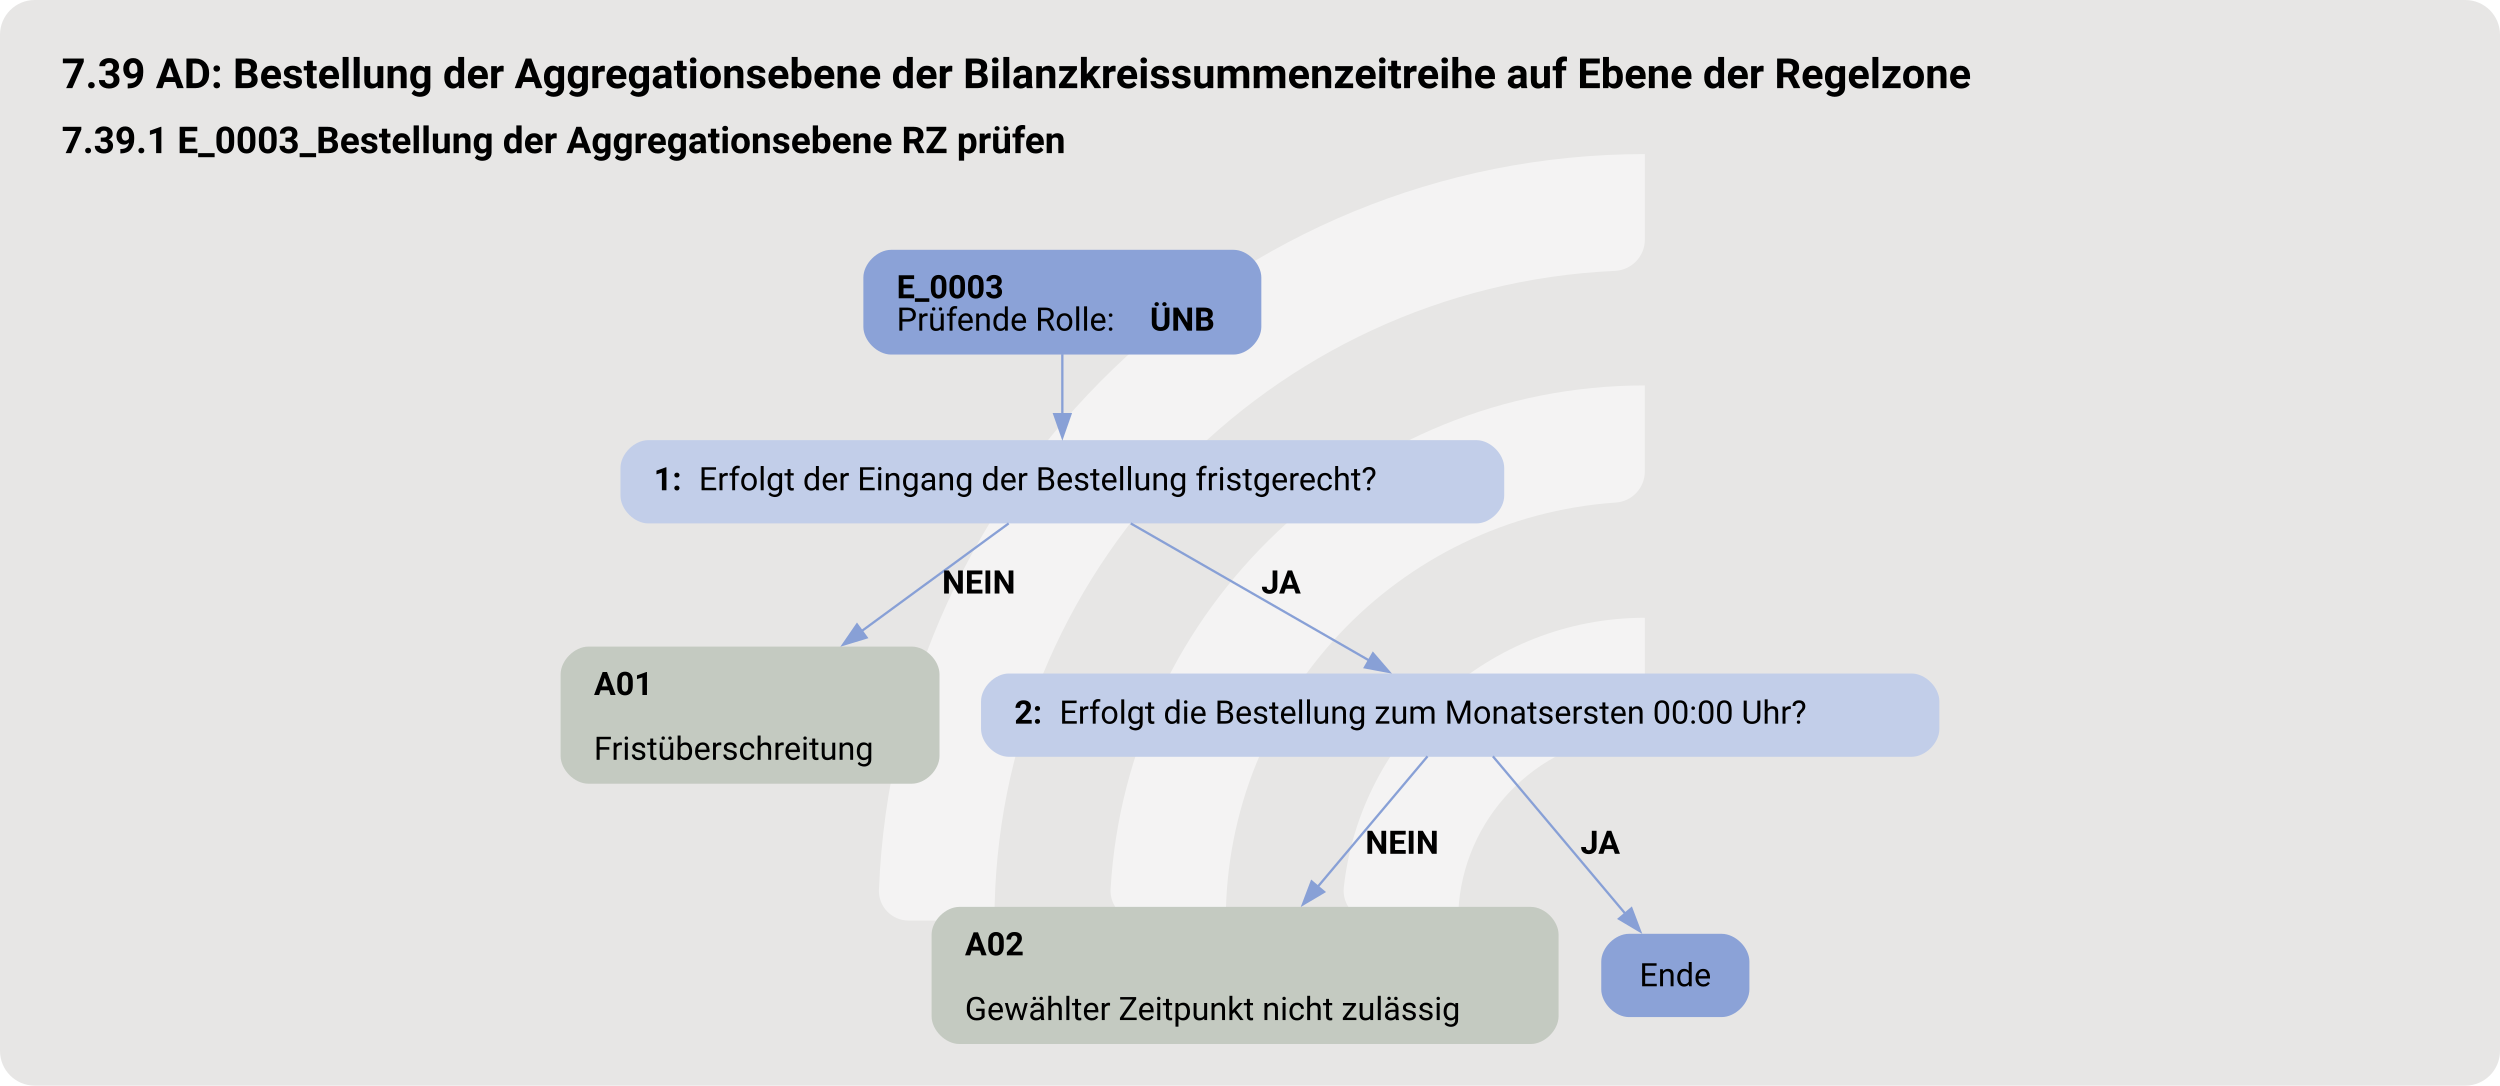
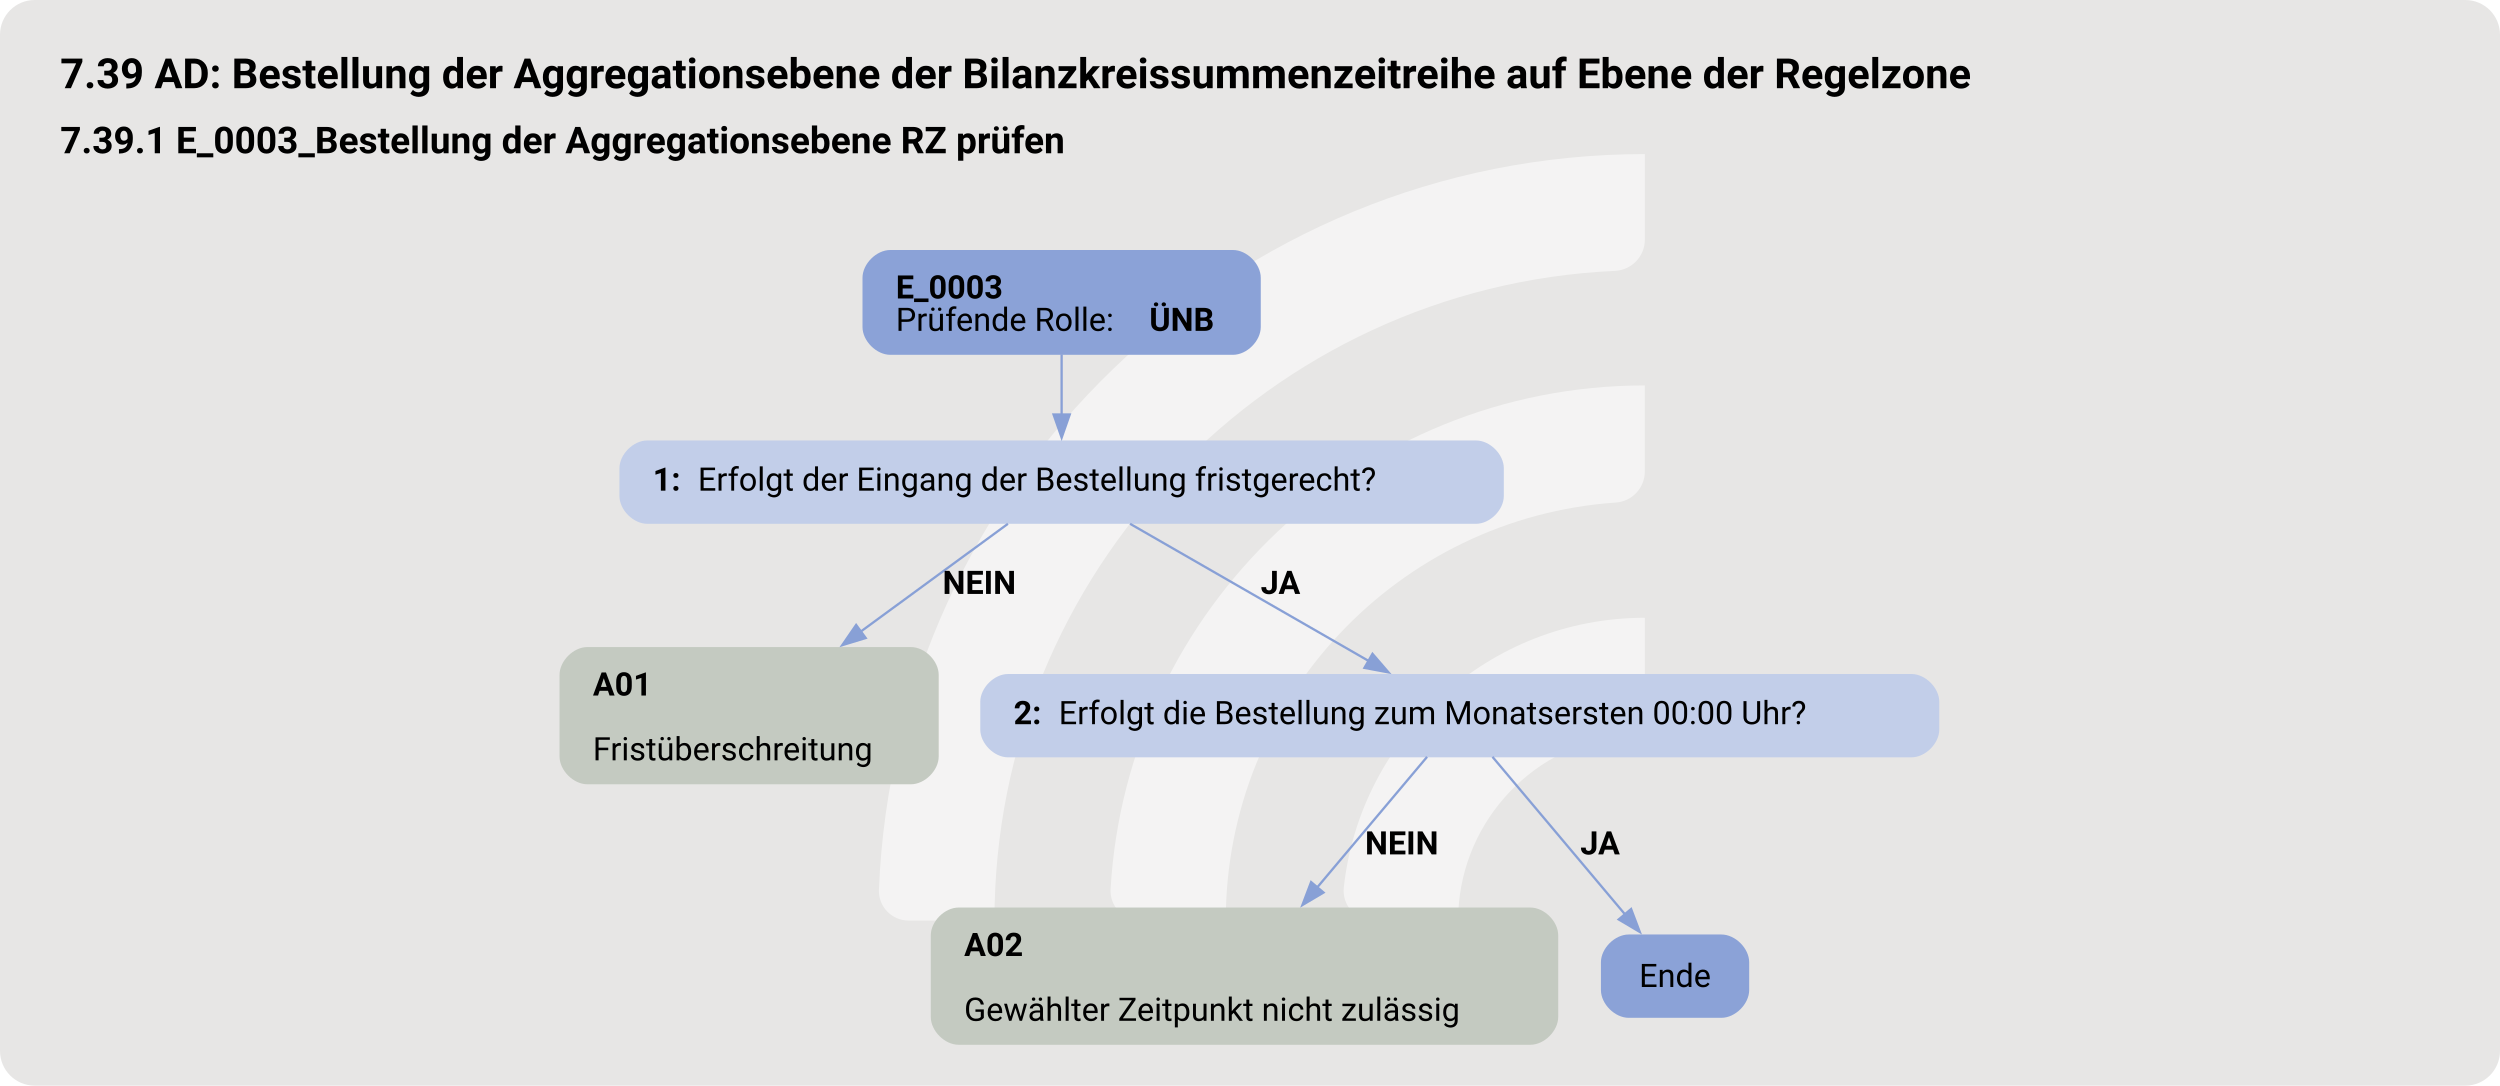
<svg xmlns="http://www.w3.org/2000/svg" version="1.1" width="1440.0px" viewBox="0 0 1440.0 625.333" height="625.333px">
  <g>
    <svg version="1.1" width="1440.0px" viewBox="0 0 1440.0 625.333" height="625.333px">
      <rect fill="#e7e6e5" x="0" y="0" width="1440.0" height="625.333" rx="20" ry="20" />
      <g>
        <g transform="translate(464.9887, 62.53333) scale(1 1) translate(0, 0) scale(0.8805031 0.8805031) ">
          <defs>
            <style>.cls-1{fill:#ffffff88;}</style>
          </defs>
          <path class="cls-1" d="M122.44,531.2h-56.1c-11,0-19.9-9.12-19.46-20.11C57.47,243.89,278.15,29.78,547.91,29.78v56.02c0,10.98-8.69,19.89-19.66,20.39-225.51,10.31-405.8,197-405.8,425Z" />
          <path class="cls-1" d="M273.78,531.2h-55.93c-11.23,0-20.09-9.48-19.43-20.69,10.74-183.44,163.39-329.39,349.48-329.39v56.26c0,10.71-8.27,19.62-18.96,20.35-142.35,9.77-255.17,128.69-255.17,273.46Z" />
          <path class="cls-1" d="M425.77,531.2h-55.45c-11.65,0-20.6-10.17-19.33-21.75,10.87-99.03,95.03-176.34,196.92-176.34v57.01c0,10.05-7.28,18.75-17.23,20.16-59.22,8.4-104.91,59.42-104.91,120.92Z" />
        </g>
-         <svg width="1080pt" height="469pt" viewBox="0.00 0.00 1079.50 469.34">
+         <svg width="1080pt" height="469pt" viewBox="0.00 0.00 1080.00 469.00">
          <g id="graph0" class="graph" transform="scale(1 1) rotate(0) translate(18 451.34)">
-             <text text-anchor="start" x="8" y="-413.24" font-family="Roboto, sans-serif" font-weight="bold" font-size="18.00">7.39 AD: Bestellung der Aggregationsebene der Bilanzkreissummenzeitreihe auf Ebene der Regelzone</text>
-             <text text-anchor="start" x="8" y="-385.14" font-family="Roboto, sans-serif" font-weight="bold" font-size="16.00">7.39.1 E_0003_Bestellung der Aggregationsebene RZ prüfen</text>
+             <text xml:space="preserve" text-anchor="start" x="8" y="-413.24" font-family="Roboto, sans-serif" font-weight="bold" font-size="18.00">7.39 AD: Bestellung der Aggregationsebene der Bilanzkreissummenzeitreihe auf Ebene der Regelzone</text>
+             <text xml:space="preserve" text-anchor="start" x="8" y="-385.14" font-family="Roboto, sans-serif" font-weight="bold" font-size="16.00">7.39.1 E_0003_Bestellung der Aggregationsebene RZ prüfen</text>
            <g id="node1" class="node">
              <path fill="#8ba2d7" stroke="black" stroke-width="0" d="M514.65,-343.34C514.65,-343.34 366.6,-343.34 366.6,-343.34 360.6,-343.34 354.6,-337.34 354.6,-331.34 354.6,-331.34 354.6,-310.06 354.6,-310.06 354.6,-304.06 360.6,-298.06 366.6,-298.06 366.6,-298.06 514.65,-298.06 514.65,-298.06 520.65,-298.06 526.65,-304.06 526.65,-310.06 526.65,-310.06 526.65,-331.34 526.65,-331.34 526.65,-337.34 520.65,-343.34 514.65,-343.34" />
-               <text text-anchor="start" x="369" y="-322.4" font-family="Roboto, sans-serif" font-weight="bold" font-size="14.00">E_0003</text>
-               <text text-anchor="start" x="369" y="-308.4" font-family="Roboto, sans-serif" font-size="14.00">Prüfende Rolle: </text>
-               <text text-anchor="start" x="478.5" y="-308.4" font-family="Roboto, sans-serif" font-weight="bold" font-size="14.00">ÜNB</text>
+               <text xml:space="preserve" text-anchor="start" x="369" y="-322.4" font-family="Roboto, sans-serif" font-weight="bold" font-size="14.00">E_0003</text>
+               <text xml:space="preserve" text-anchor="start" x="369" y="-308.4" font-family="Roboto, sans-serif" font-size="14.00">Prüfende Rolle: </text>
+               <text xml:space="preserve" text-anchor="start" x="478.5" y="-308.4" font-family="Roboto, sans-serif" font-weight="bold" font-size="14.00">ÜNB</text>
            </g>
            <g id="node2" class="node">
              <path fill="#c2cee9" stroke="black" stroke-width="0" d="M619.65,-261.06C619.65,-261.06 261.6,-261.06 261.6,-261.06 255.6,-261.06 249.6,-255.06 249.6,-249.06 249.6,-249.06 249.6,-237.06 249.6,-237.06 249.6,-231.06 255.6,-225.06 261.6,-225.06 261.6,-225.06 619.65,-225.06 619.65,-225.06 625.65,-225.06 631.65,-231.06 631.65,-237.06 631.65,-237.06 631.65,-249.06 631.65,-249.06 631.65,-255.06 625.65,-261.06 619.65,-261.06" />
-               <text text-anchor="start" x="264" y="-239.38" font-family="Roboto, sans-serif" font-weight="bold" font-size="14.00">1: </text>
-               <text text-anchor="start" x="283.5" y="-239.38" font-family="Roboto, sans-serif" font-size="14.00">Erfolgt der Eingang der Bestellung fristgerecht?</text>
+               <text xml:space="preserve" text-anchor="start" x="264" y="-239.38" font-family="Roboto, sans-serif" font-weight="bold" font-size="14.00">1: </text>
+               <text xml:space="preserve" text-anchor="start" x="283.5" y="-239.38" font-family="Roboto, sans-serif" font-size="14.00">Erfolgt der Eingang der Bestellung fristgerecht?</text>
            </g>
            <g id="edge1" class="edge">
              <path fill="none" stroke="#88a0d6" d="M440.62,-298.23C440.62,-290.15 440.62,-280.85 440.62,-272.25" />
              <polygon fill="#88a0d6" stroke="#88a0d6" points="444.13,-272.29 440.63,-262.29 437.13,-272.29 444.13,-272.29" />
            </g>
            <g id="node3" class="node">
              <path fill="#c4cac1" stroke="black" stroke-width="0" d="M375.52,-171.81C375.52,-171.81 235.72,-171.81 235.72,-171.81 229.72,-171.81 223.72,-165.81 223.72,-159.81 223.72,-159.81 223.72,-124.53 223.72,-124.53 223.72,-118.53 229.72,-112.53 235.72,-112.53 235.72,-112.53 375.52,-112.53 375.52,-112.53 381.52,-112.53 387.52,-118.53 387.52,-124.53 387.52,-124.53 387.52,-159.81 387.52,-159.81 387.52,-165.81 381.52,-171.81 375.52,-171.81" />
-               <text text-anchor="start" x="238.12" y="-150.87" font-family="Roboto, sans-serif" font-weight="bold" font-size="14.00">A01</text>
-               <text text-anchor="start" x="238.12" y="-122.87" font-family="Roboto, sans-serif" font-size="14.00">Fristüberschreitung</text>
+               <text xml:space="preserve" text-anchor="start" x="238.12" y="-150.87" font-family="Roboto, sans-serif" font-weight="bold" font-size="14.00">A01</text>
+               <text xml:space="preserve" text-anchor="start" x="238.12" y="-122.87" font-family="Roboto, sans-serif" font-size="14.00">Fristüberschreitung</text>
            </g>
            <g id="edge2" class="edge">
              <path fill="none" stroke="#88a0d6" d="M417.42,-225.06C399.94,-212.26 375.36,-194.25 353.7,-178.39" />
              <polygon fill="#88a0d6" stroke="#88a0d6" points="355.98,-175.72 345.85,-172.63 351.85,-181.37 355.98,-175.72" />
-               <text text-anchor="start" x="388.62" y="-194.76" font-family="Roboto, sans-serif" font-weight="bold" font-size="14.00">NEIN</text>
+               <text xml:space="preserve" text-anchor="start" x="389.19" y="-194.76" font-family="Roboto, sans-serif" font-weight="bold" font-size="14.00">NEIN</text>
            </g>
            <g id="node4" class="node">
              <path fill="#c2cee9" stroke="black" stroke-width="0" d="M807.77,-160.17C807.77,-160.17 417.48,-160.17 417.48,-160.17 411.48,-160.17 405.48,-154.17 405.48,-148.17 405.48,-148.17 405.48,-136.17 405.48,-136.17 405.48,-130.17 411.48,-124.17 417.48,-124.17 417.48,-124.17 807.77,-124.17 807.77,-124.17 813.77,-124.17 819.77,-130.17 819.77,-136.17 819.77,-136.17 819.77,-148.17 819.77,-148.17 819.77,-154.17 813.77,-160.17 807.77,-160.17" />
-               <text text-anchor="start" x="419.88" y="-138.5" font-family="Roboto, sans-serif" font-weight="bold" font-size="14.00">2: </text>
-               <text text-anchor="start" x="439.38" y="-138.5" font-family="Roboto, sans-serif" font-size="14.00">Erfolgt die Bestellung zum Monatsersten 00:00 Uhr?</text>
+               <text xml:space="preserve" text-anchor="start" x="419.88" y="-138.5" font-family="Roboto, sans-serif" font-weight="bold" font-size="14.00">2: </text>
+               <text xml:space="preserve" text-anchor="start" x="439.38" y="-138.5" font-family="Roboto, sans-serif" font-size="14.00">Erfolgt die Bestellung zum Monatsersten 00:00 Uhr?</text>
            </g>
            <g id="edge3" class="edge">
              <path fill="none" stroke="#88a0d6" d="M470.19,-225.06C498.71,-208.67 542.04,-183.75 573.42,-165.71" />
              <polygon fill="#88a0d6" stroke="#88a0d6" points="574.92,-168.89 581.84,-160.87 571.43,-162.82 574.92,-168.89" />
-               <text text-anchor="start" x="526.62" y="-194.76" font-family="Roboto, sans-serif" font-weight="bold" font-size="14.00">JA</text>
+               <text xml:space="preserve" text-anchor="start" x="526.62" y="-194.76" font-family="Roboto, sans-serif" font-weight="bold" font-size="14.00">JA</text>
            </g>
            <g id="node5" class="node">
              <path fill="#c4cac1" stroke="black" stroke-width="0" d="M643.15,-59.28C643.15,-59.28 396.1,-59.28 396.1,-59.28 390.1,-59.28 384.1,-53.28 384.1,-47.28 384.1,-47.28 384.1,-12 384.1,-12 384.1,-6 390.1,0 396.1,0 396.1,0 643.15,0 643.15,0 649.15,0 655.15,-6 655.15,-12 655.15,-12 655.15,-47.28 655.15,-47.28 655.15,-53.28 649.15,-59.28 643.15,-59.28" />
-               <text text-anchor="start" x="398.5" y="-38.34" font-family="Roboto, sans-serif" font-weight="bold" font-size="14.00">A02</text>
-               <text text-anchor="start" x="398.5" y="-10.34" font-family="Roboto, sans-serif" font-size="14.00">Gewählter Zeitpunkt nicht zulässig</text>
+               <text xml:space="preserve" text-anchor="start" x="398.5" y="-38.34" font-family="Roboto, sans-serif" font-weight="bold" font-size="14.00">A02</text>
+               <text xml:space="preserve" text-anchor="start" x="398.5" y="-10.34" font-family="Roboto, sans-serif" font-size="14.00">Gewählter Zeitpunkt nicht zulässig</text>
            </g>
            <g id="edge4" class="edge">
              <path fill="none" stroke="#88a0d6" d="M598.5,-124.38C585.95,-109.47 567.17,-87.14 551.07,-68.02" />
              <polygon fill="#88a0d6" stroke="#88a0d6" points="553.76,-65.77 544.64,-60.37 548.4,-70.28 553.76,-65.77" />
-               <text text-anchor="start" x="571.62" y="-82.23" font-family="Roboto, sans-serif" font-weight="bold" font-size="14.00">NEIN</text>
+               <text xml:space="preserve" text-anchor="start" x="571.69" y="-82.23" font-family="Roboto, sans-serif" font-weight="bold" font-size="14.00">NEIN</text>
            </g>
            <g id="node6" class="node">
              <path fill="#8ba2d7" stroke="black" stroke-width="0" d="M725.65,-47.64C725.65,-47.64 685.6,-47.64 685.6,-47.64 679.6,-47.64 673.6,-41.64 673.6,-35.64 673.6,-35.64 673.6,-23.64 673.6,-23.64 673.6,-17.64 679.6,-11.64 685.6,-11.64 685.6,-11.64 725.65,-11.64 725.65,-11.64 731.65,-11.64 737.65,-17.64 737.65,-23.64 737.65,-23.64 737.65,-35.64 737.65,-35.64 737.65,-41.64 731.65,-47.64 725.65,-47.64" />
-               <text text-anchor="middle" x="705.62" y="-24.96" font-family="Roboto, sans-serif" font-size="14.00">Ende</text>
+               <text xml:space="preserve" text-anchor="middle" x="705.62" y="-24.96" font-family="Roboto, sans-serif" font-size="14.00">Ende</text>
            </g>
            <g id="edge5" class="edge">
              <path fill="none" stroke="#88a0d6" d="M626.75,-124.38C641.98,-106.29 666.4,-77.26 684.03,-56.3" />
              <polygon fill="#88a0d6" stroke="#88a0d6" points="686.63,-58.65 690.39,-48.74 681.28,-54.14 686.63,-58.65" />
-               <text text-anchor="start" x="664.62" y="-82.23" font-family="Roboto, sans-serif" font-weight="bold" font-size="14.00">JA</text>
+               <text xml:space="preserve" text-anchor="start" x="664.69" y="-82.23" font-family="Roboto, sans-serif" font-weight="bold" font-size="14.00">JA</text>
            </g>
          </g>
        </svg>
      </g>
    </svg>
  </g>
</svg>
